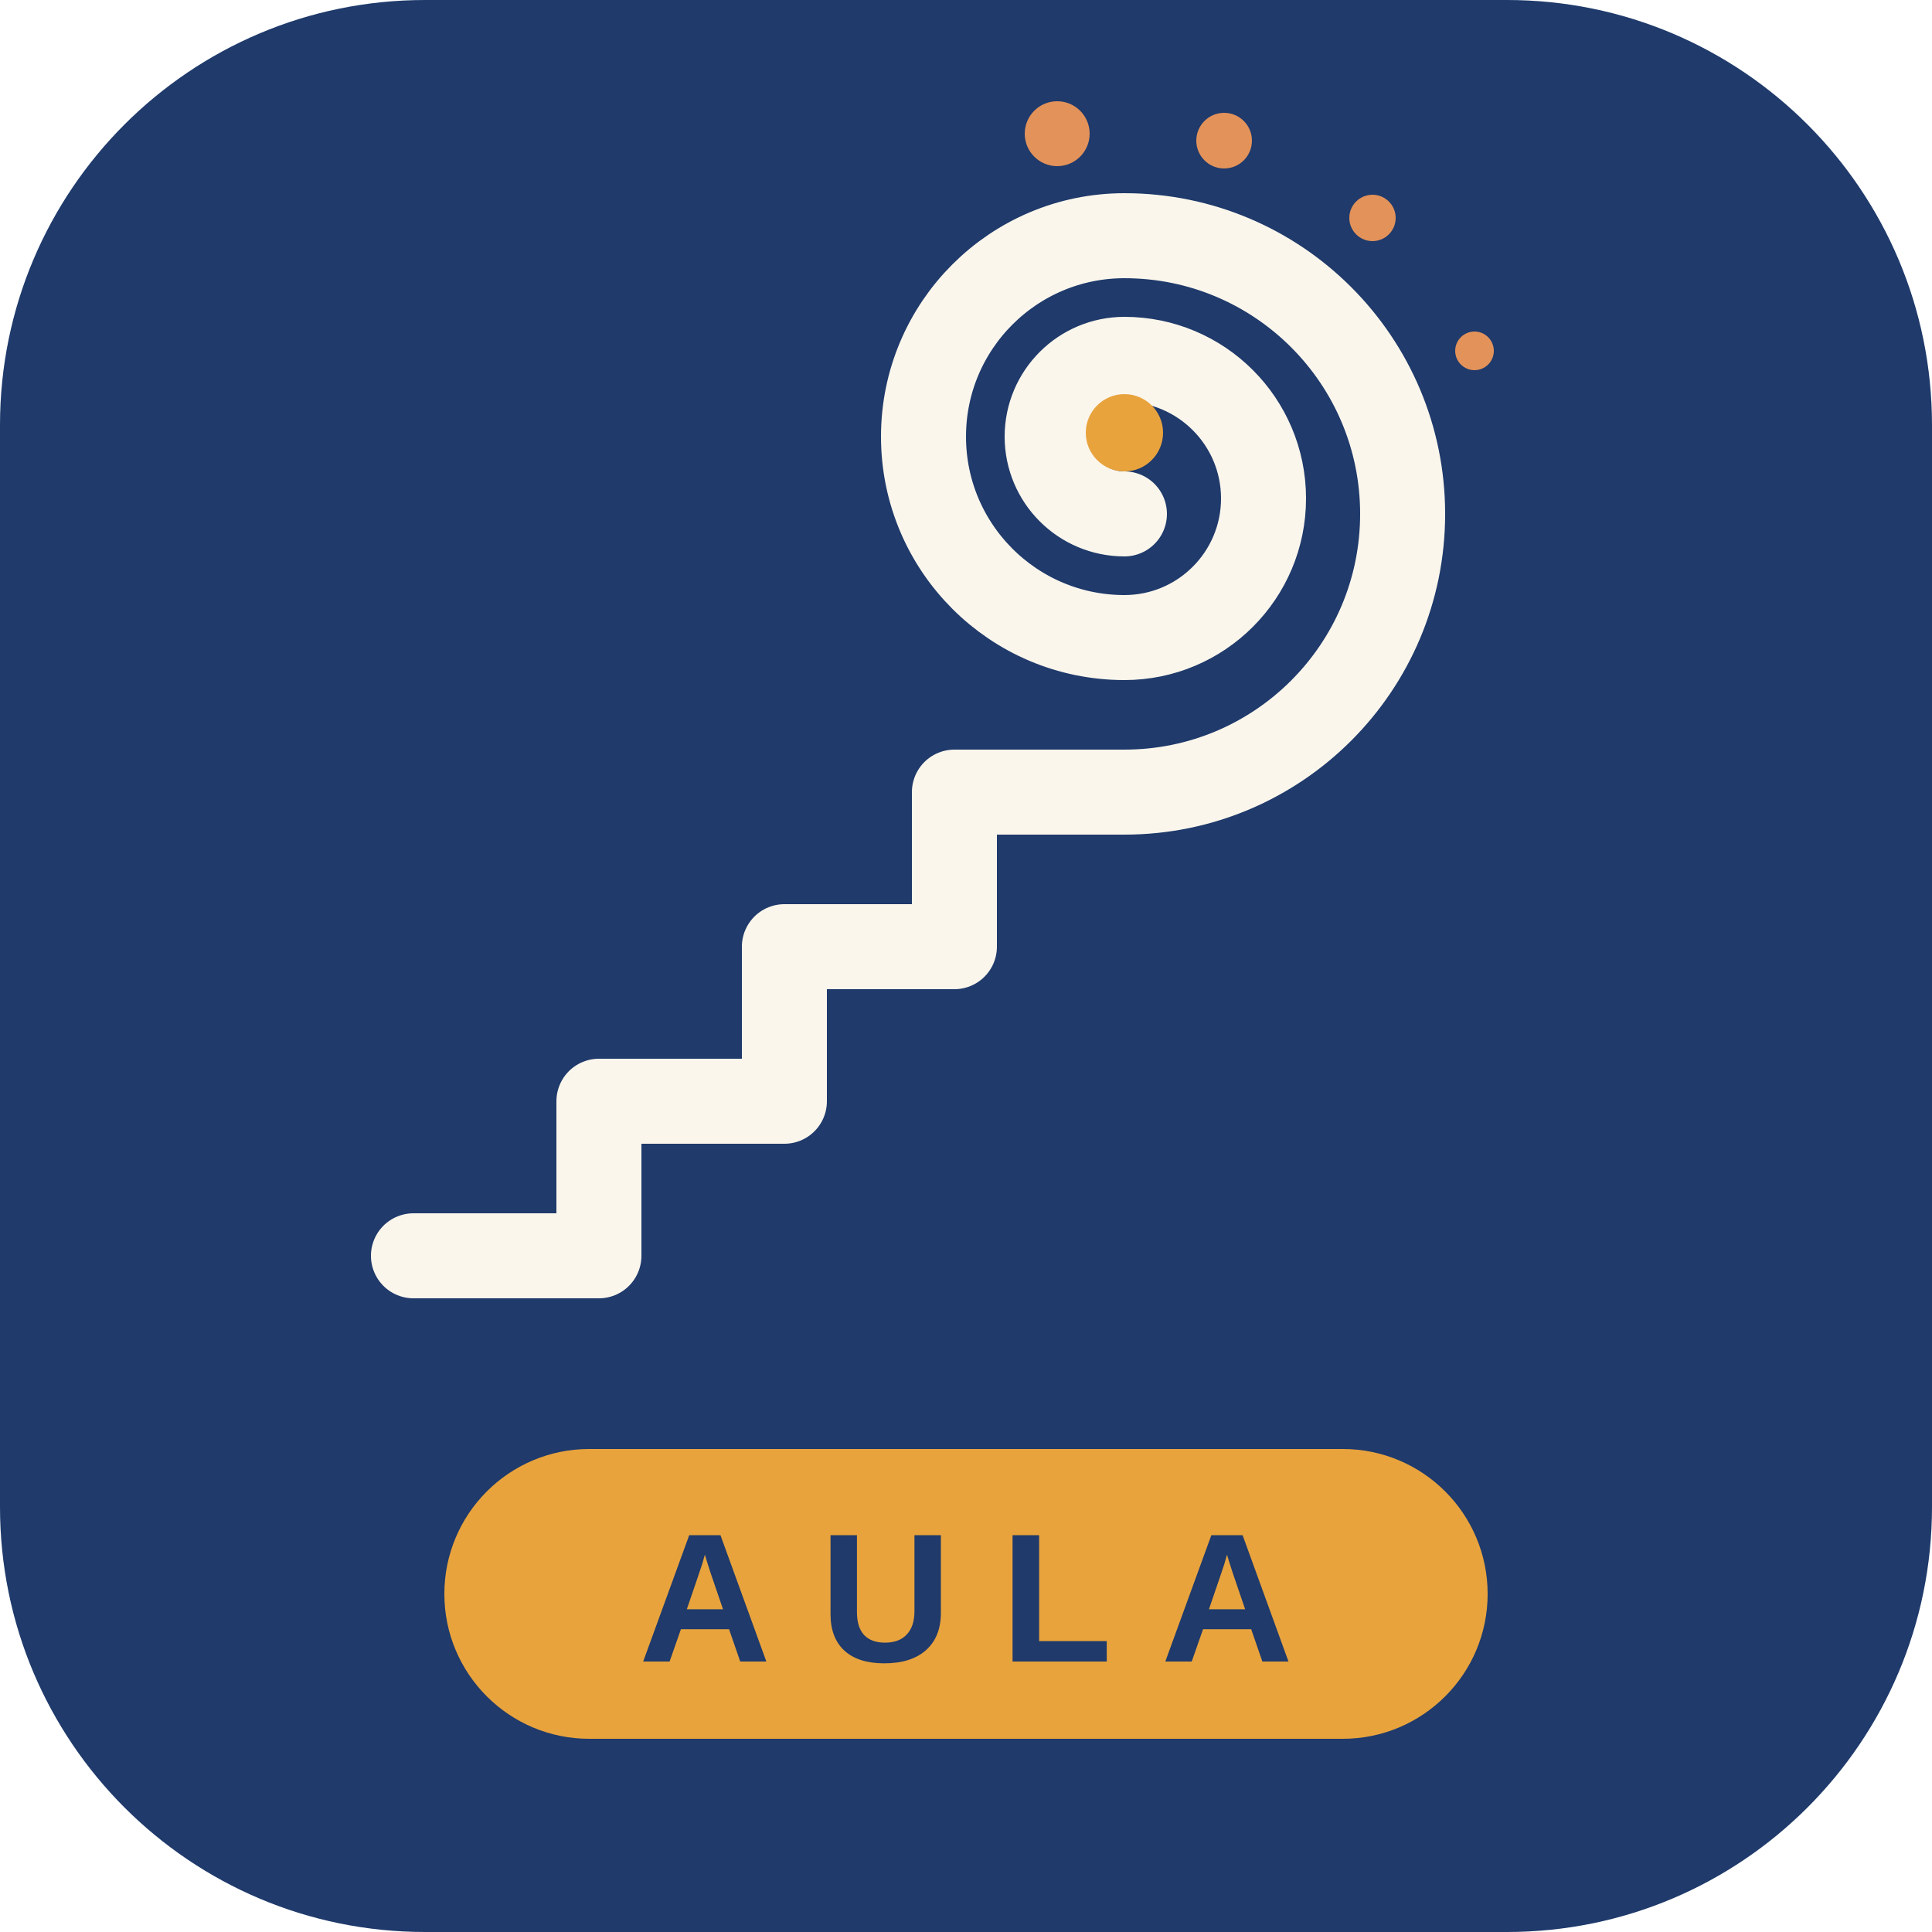
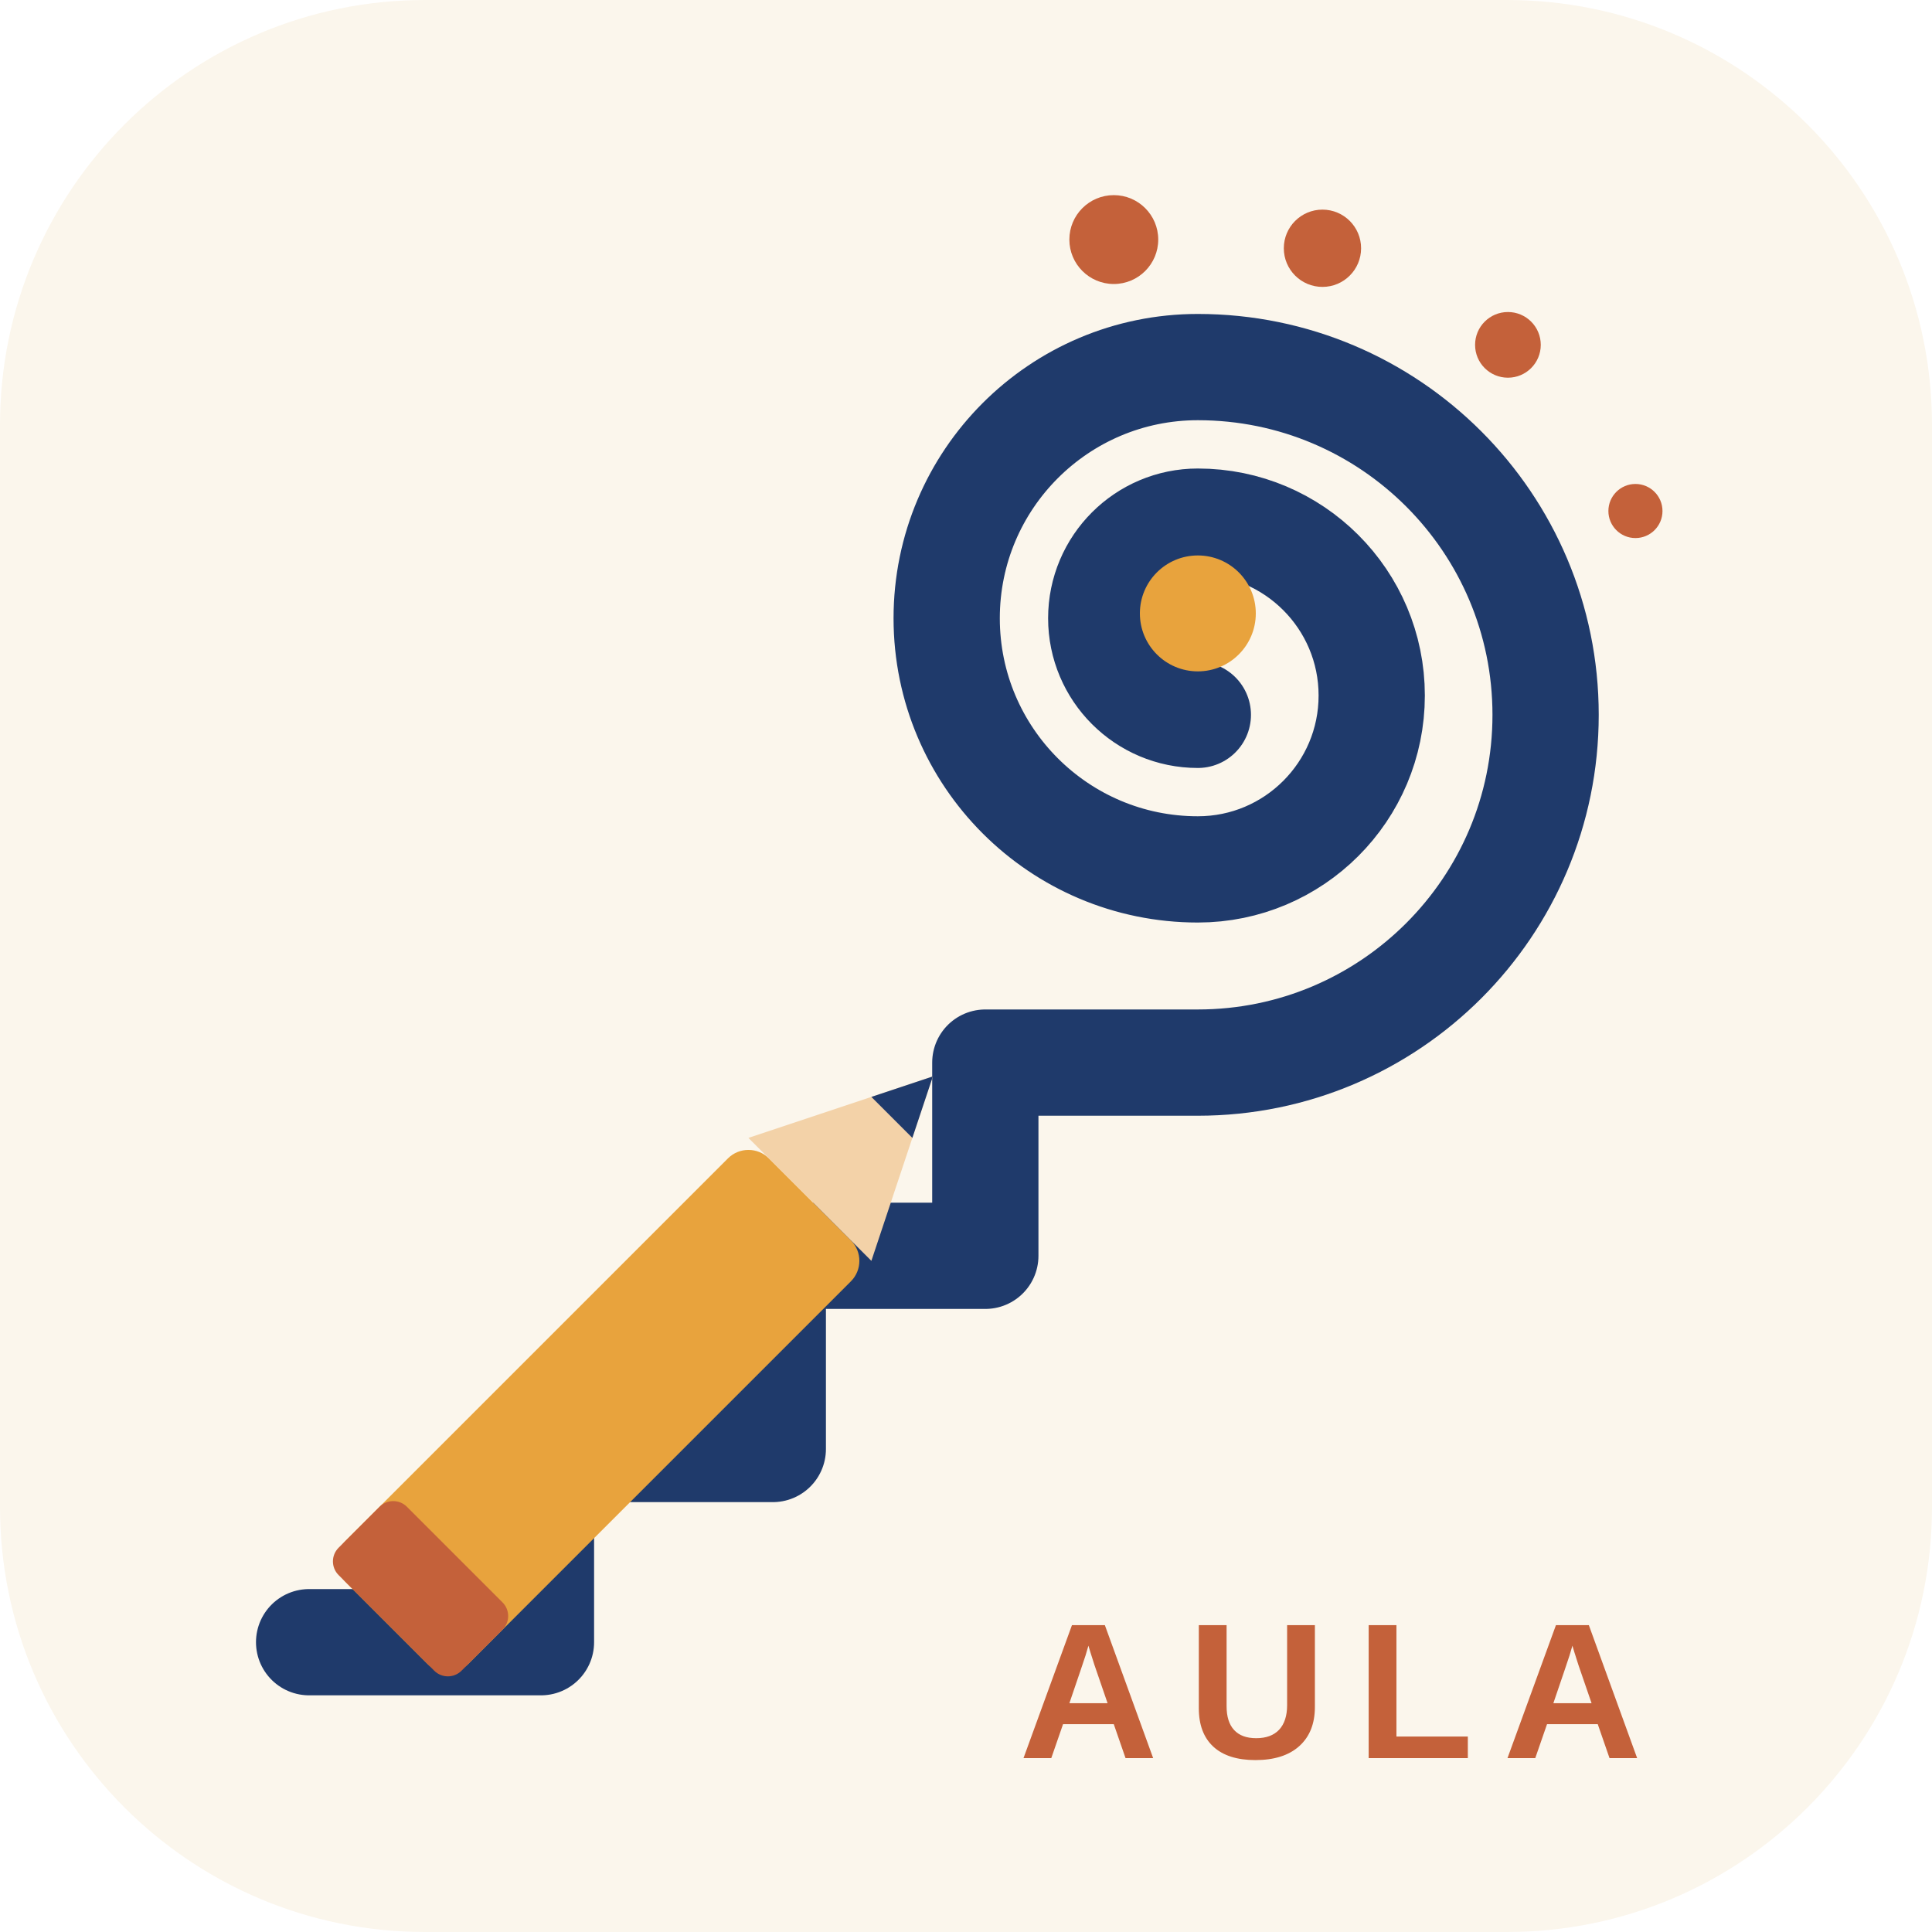
<svg xmlns="http://www.w3.org/2000/svg" viewBox="0 0 200 200">
-   <rect width="200" height="200" rx="44" fill="#1F3A6B" />
-   <g transform="translate(22 -6) scale(.8)">
-     <g fill="#E3925A">
-       <circle cx="109.3" cy="24.8" r="4.2" />
-       <circle cx="130.9" cy="25.7" r="3.6" />
-       <circle cx="150.1" cy="35.7" r="3" />
-       <circle cx="163.3" cy="52.9" r="2.5" />
+   <rect width="200" height="200" rx="44" fill="#FBF6EC" />
+   <g transform="translate(6 0)">
+     <g fill="#C4613A">
+       <circle cx="109.3" cy="24.8" r="4.6" />
+       <circle cx="130.9" cy="25.7" r="4" />
+       <circle cx="150.1" cy="35.7" r="3.4" />
+       <circle cx="163.3" cy="52.9" r="2.8" />
    </g>
-     <path d="M26 170 H50 V150 H74 V130 H96 V110 H118 A36 36 0 0 0 118 38 A26 26 0 0 0 118 90 A18 18 0 0 0 118 54 A10 10 0 0 0 118 74" fill="none" stroke="#FBF6EC" stroke-width="11" stroke-linecap="round" stroke-linejoin="round" />
-     <circle cx="118" cy="63.5" r="5" fill="#E8A33D" />
+     <path d="M26 170 H50 V150 H74 V130 H96 V110 H118 A36 36 0 0 0 118 38 A26 26 0 0 0 118 90 A18 18 0 0 0 118 54 A10 10 0 0 0 118 74" fill="none" stroke="#1F3A6B" stroke-width="11" stroke-linecap="round" stroke-linejoin="round" />
+     <circle cx="118" cy="63.5" r="6" fill="#E8A33D" />
  </g>
-   <rect x="46" y="150" width="108" height="30" rx="15" fill="#E8A33D" />
-   <text x="100" y="172" text-anchor="middle" font-family="Arial, Helvetica, sans-serif" font-weight="700" font-size="19" letter-spacing="5" fill="#1F3A6B">AULA</text>
+   <g transform="translate(40 168) rotate(-45)">
+     <rect x="0" y="-9" width="62" height="18" rx="3" fill="#E8A33D" />
+     <rect x="0" y="-9" width="10" height="18" rx="2" fill="#C4613A" />
+     <path d="M62 -9 L80 0 L62 9 Z" fill="#F3D2A8" />
+     <path d="M74 -3 L80 0 L74 3 Z" fill="#1F3A6B" />
+   </g>
+   <text x="170" y="182" text-anchor="end" font-family="Montserrat, Arial, Helvetica, sans-serif" font-weight="800" font-size="20" letter-spacing="3" fill="#C4613A">AULA</text>
</svg>
